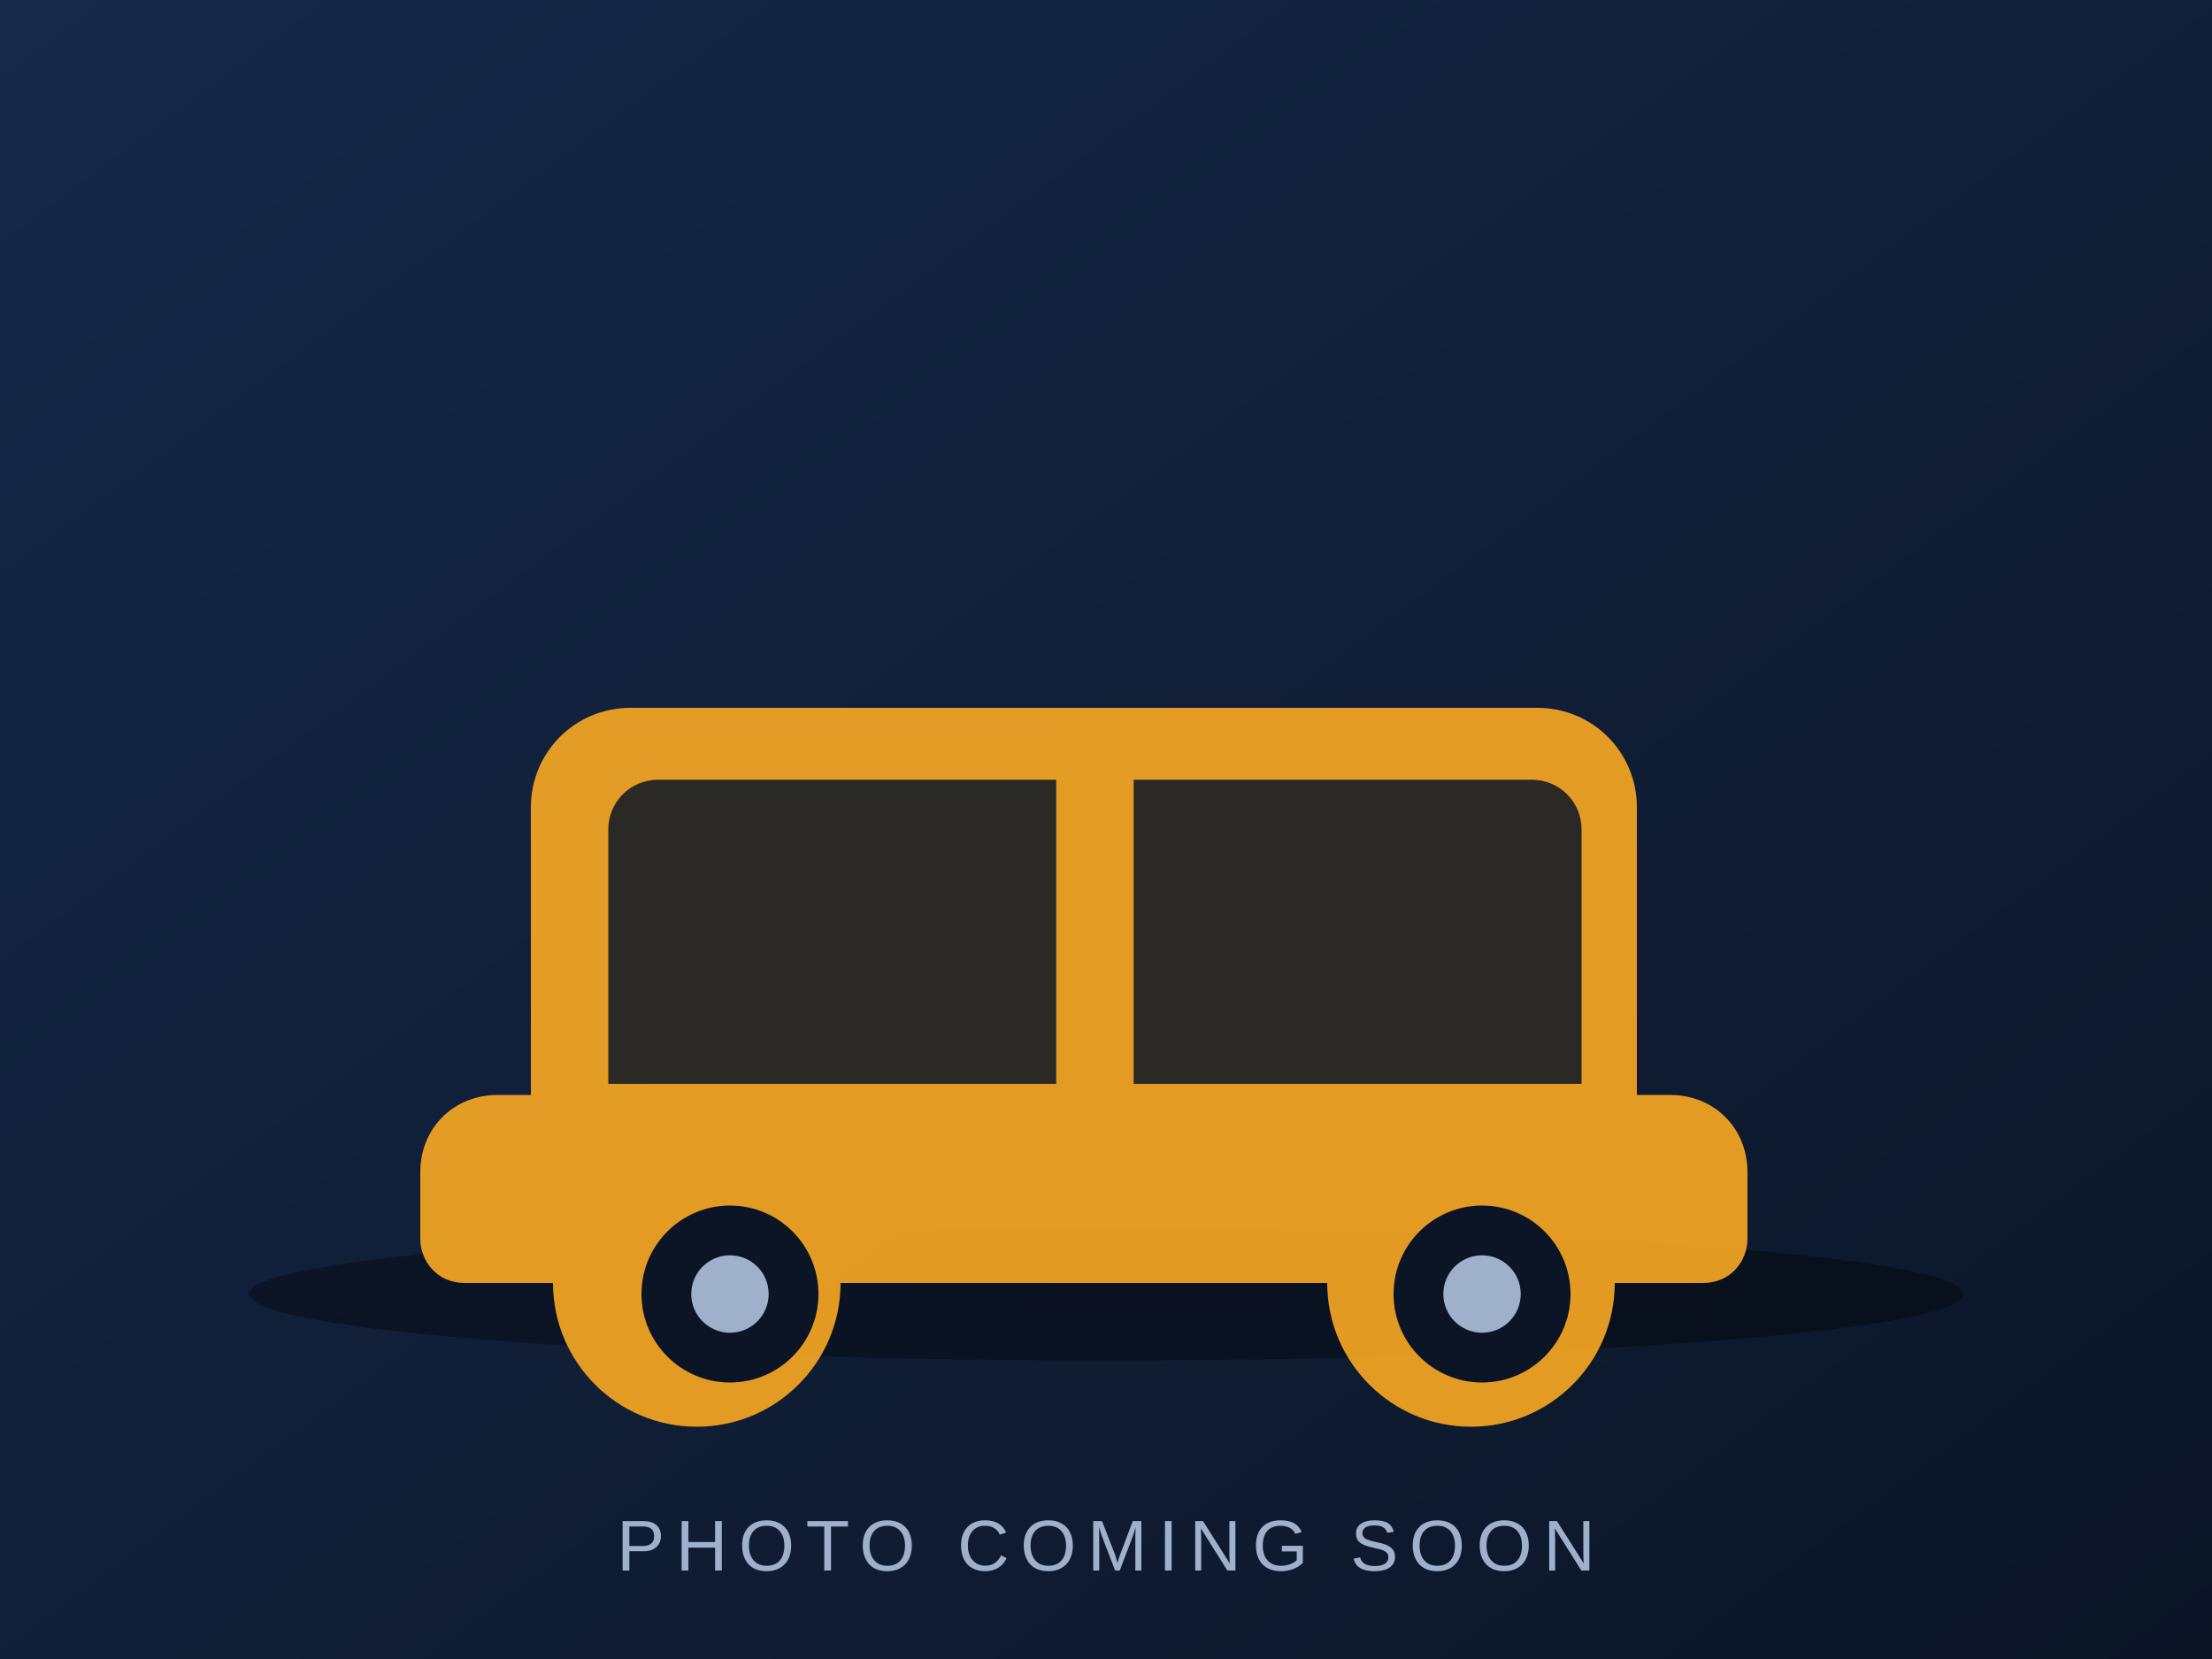
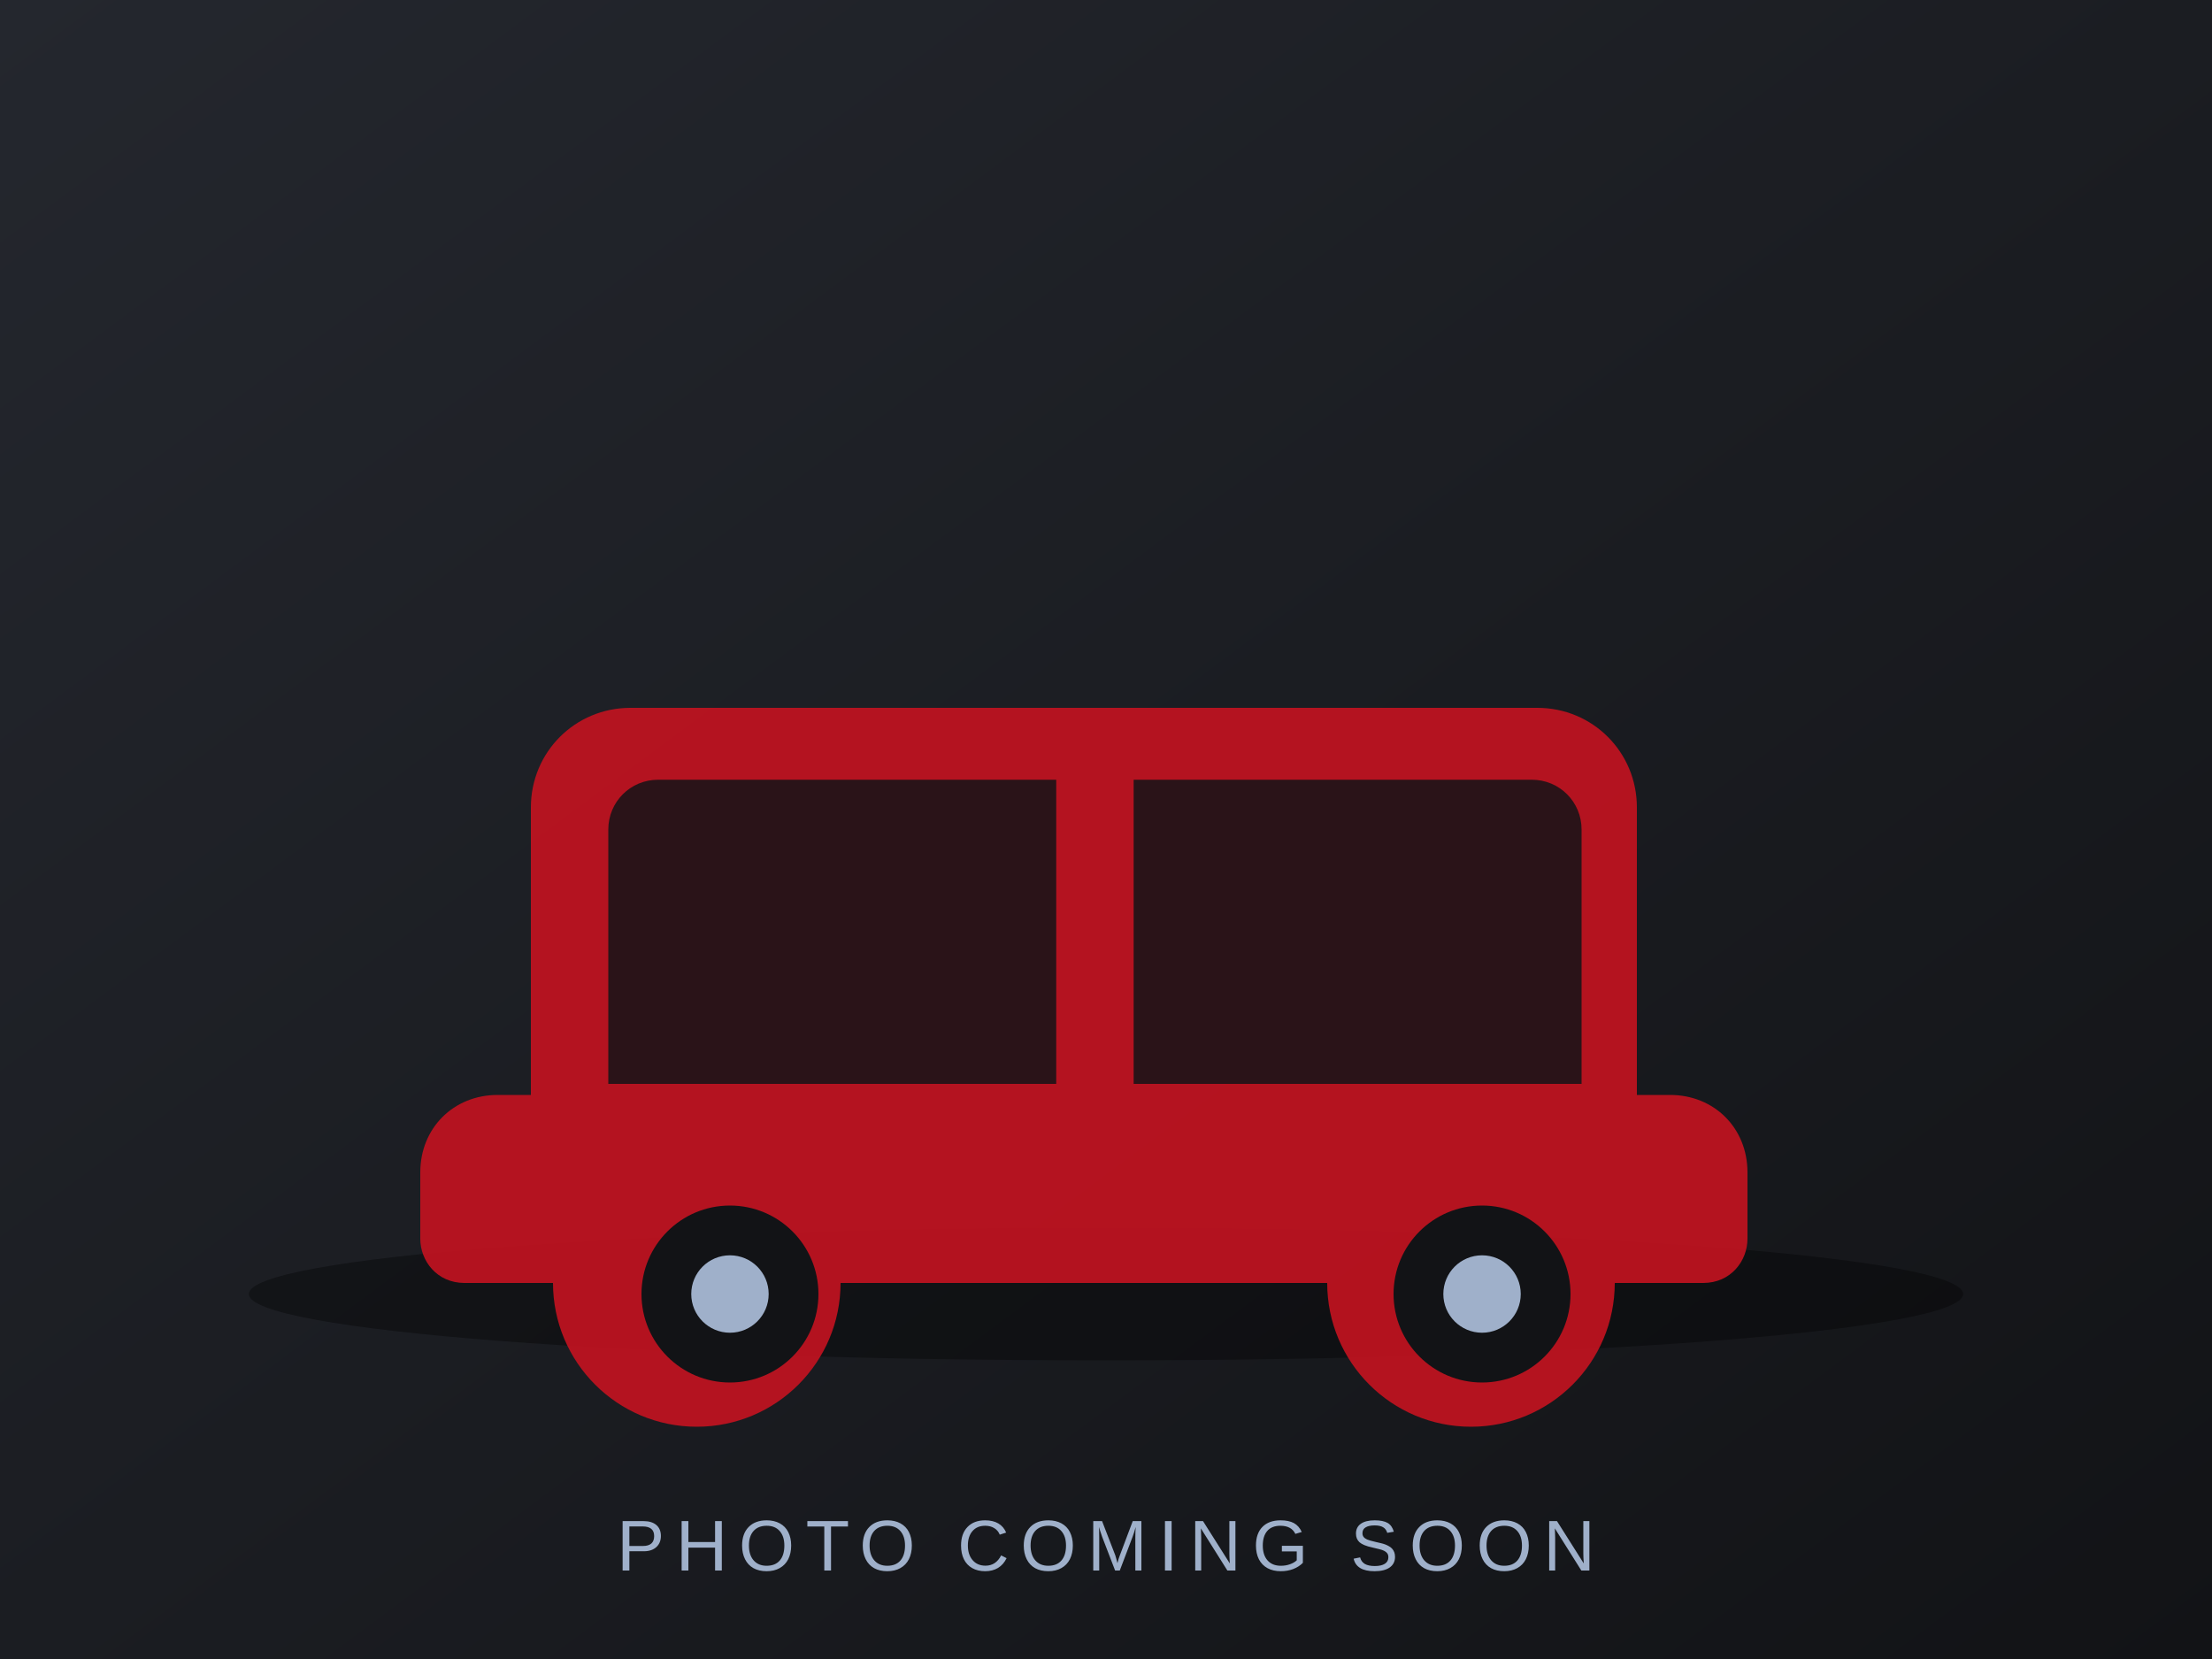
<svg xmlns="http://www.w3.org/2000/svg" viewBox="0 0 400 300">
  <defs>
    <linearGradient id="bg" x1="0" y1="0" x2="1" y2="1">
-       <stop offset="0" stop-color="#16294a" />
-       <stop offset="1" stop-color="#0b1526" />
+       <stop offset="0" stop-color="#24272e" />
+       <stop offset="1" stop-color="#121316" />
    </linearGradient>
  </defs>
  <rect width="400" height="300" fill="url(#bg)" />
  <ellipse cx="200" cy="234" rx="155" ry="12" fill="#000" opacity="0.35" />
-   <g fill="#f5a623">
+   <g fill="#c1121f">
    <path d="M76 212c0-8 6-14 14-14h6v-52c0-10 8-18 18-18h164c10 0 18 8 18 18v52h6c8 0 14 6 14 14v12c0 4-3 8-8 8h-16a26 26 0 0 1-52 0h-88a26 26 0 0 1-52 0H84c-5 0-8-4-8-8v-12z" opacity="0.92" />
  </g>
-   <g fill="#0b1526">
+   <g fill="#121316">
    <path d="M110 196v-46c0-5 4-9 9-9h72v55h-81zM205 196v-55h72c5 0 9 4 9 9v46h-81z" opacity="0.85" />
    <circle cx="132" cy="234" r="16" />
    <circle cx="268" cy="234" r="16" />
  </g>
  <g fill="#9fb0ca">
    <circle cx="132" cy="234" r="7" />
    <circle cx="268" cy="234" r="7" />
  </g>
  <text x="200" y="284" text-anchor="middle" font-family="Arial, sans-serif" font-size="13" fill="#9fb0ca" letter-spacing="2">PHOTO COMING SOON</text>
</svg>
